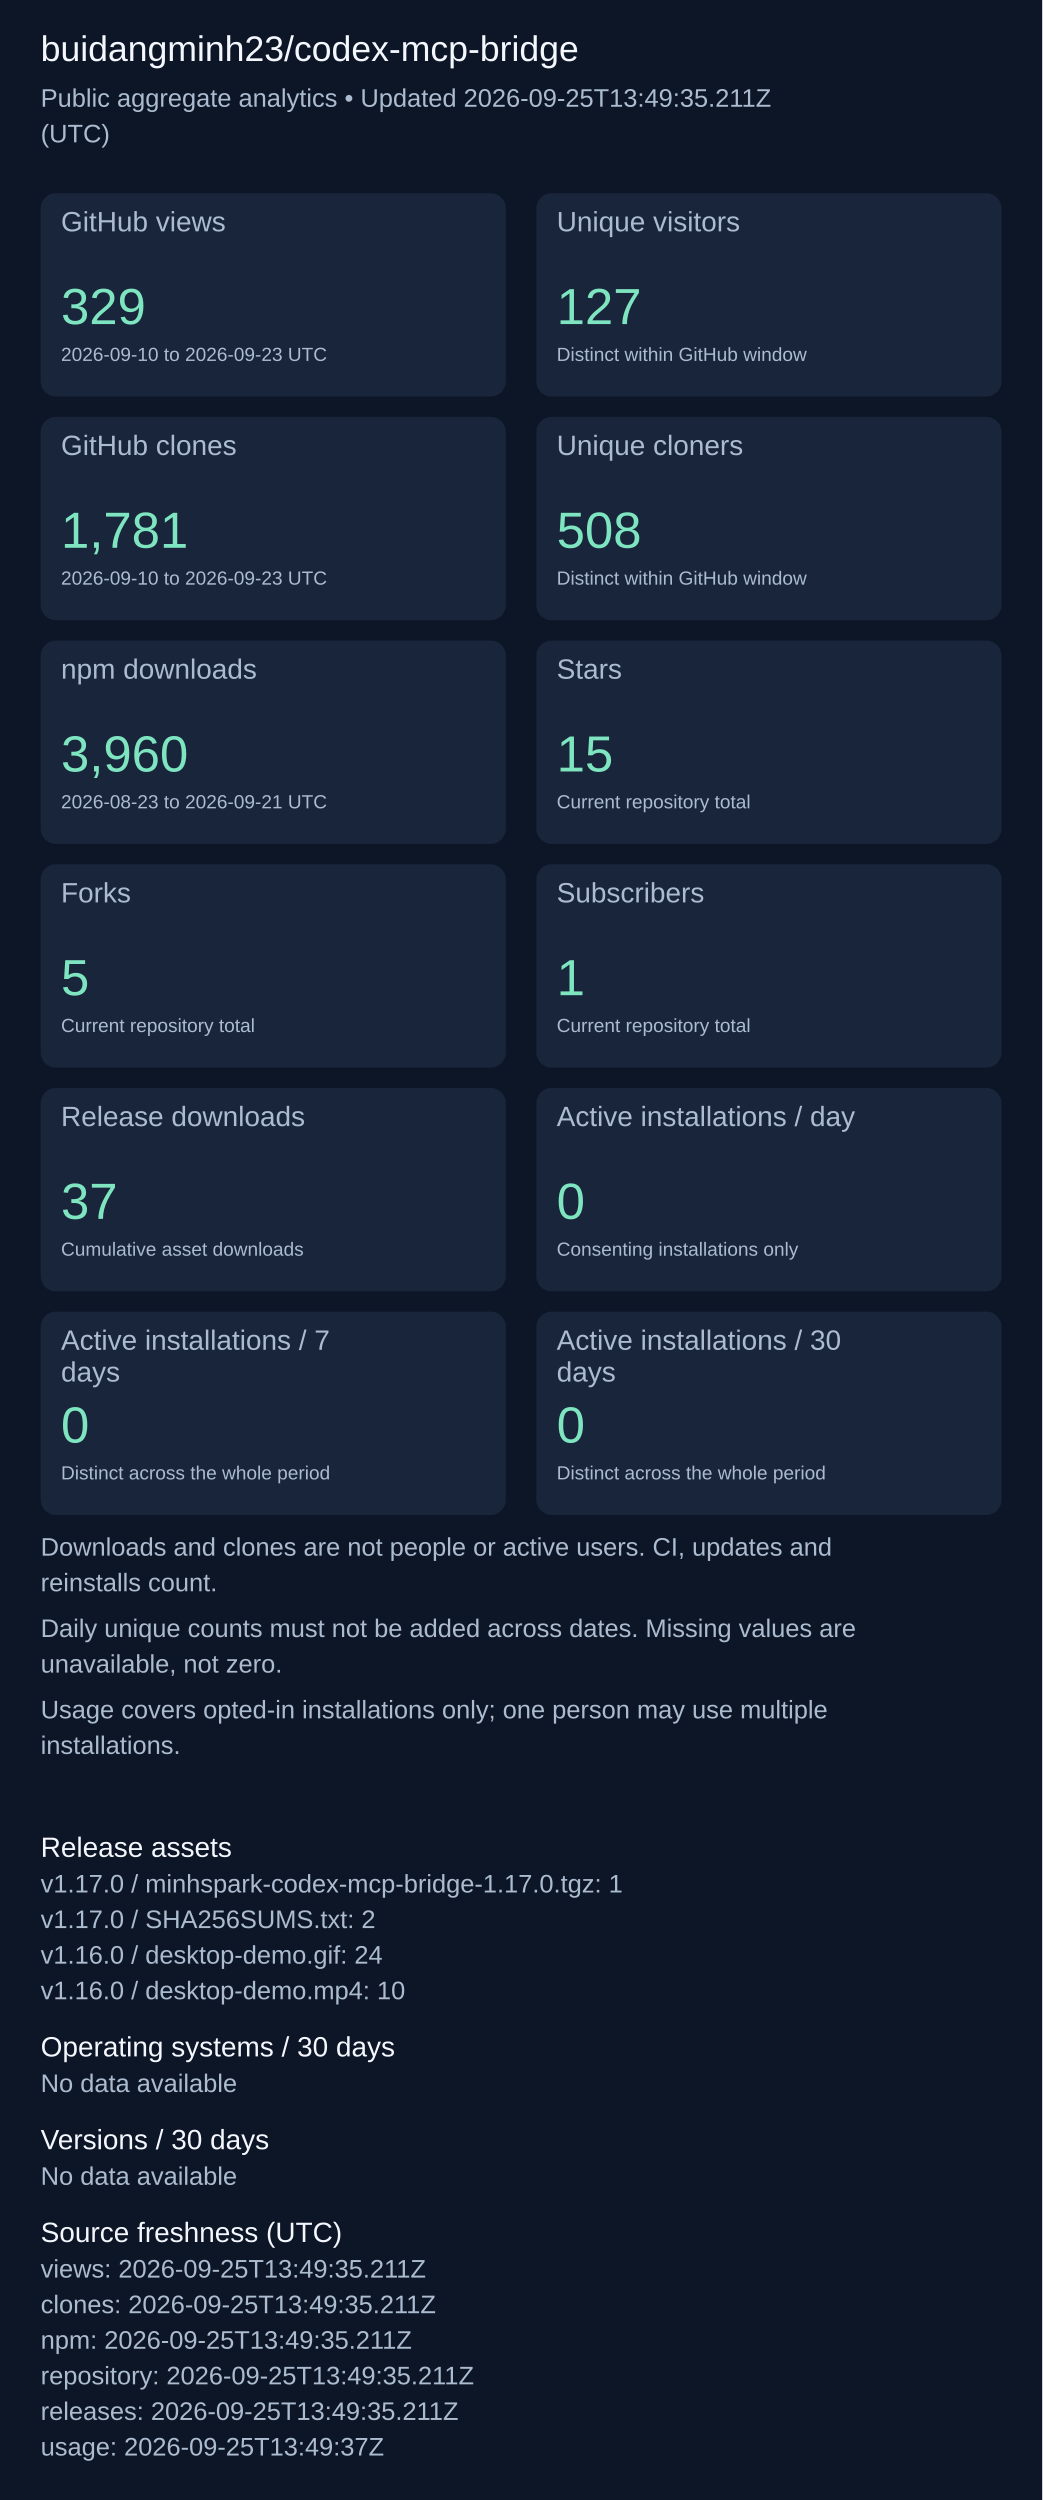
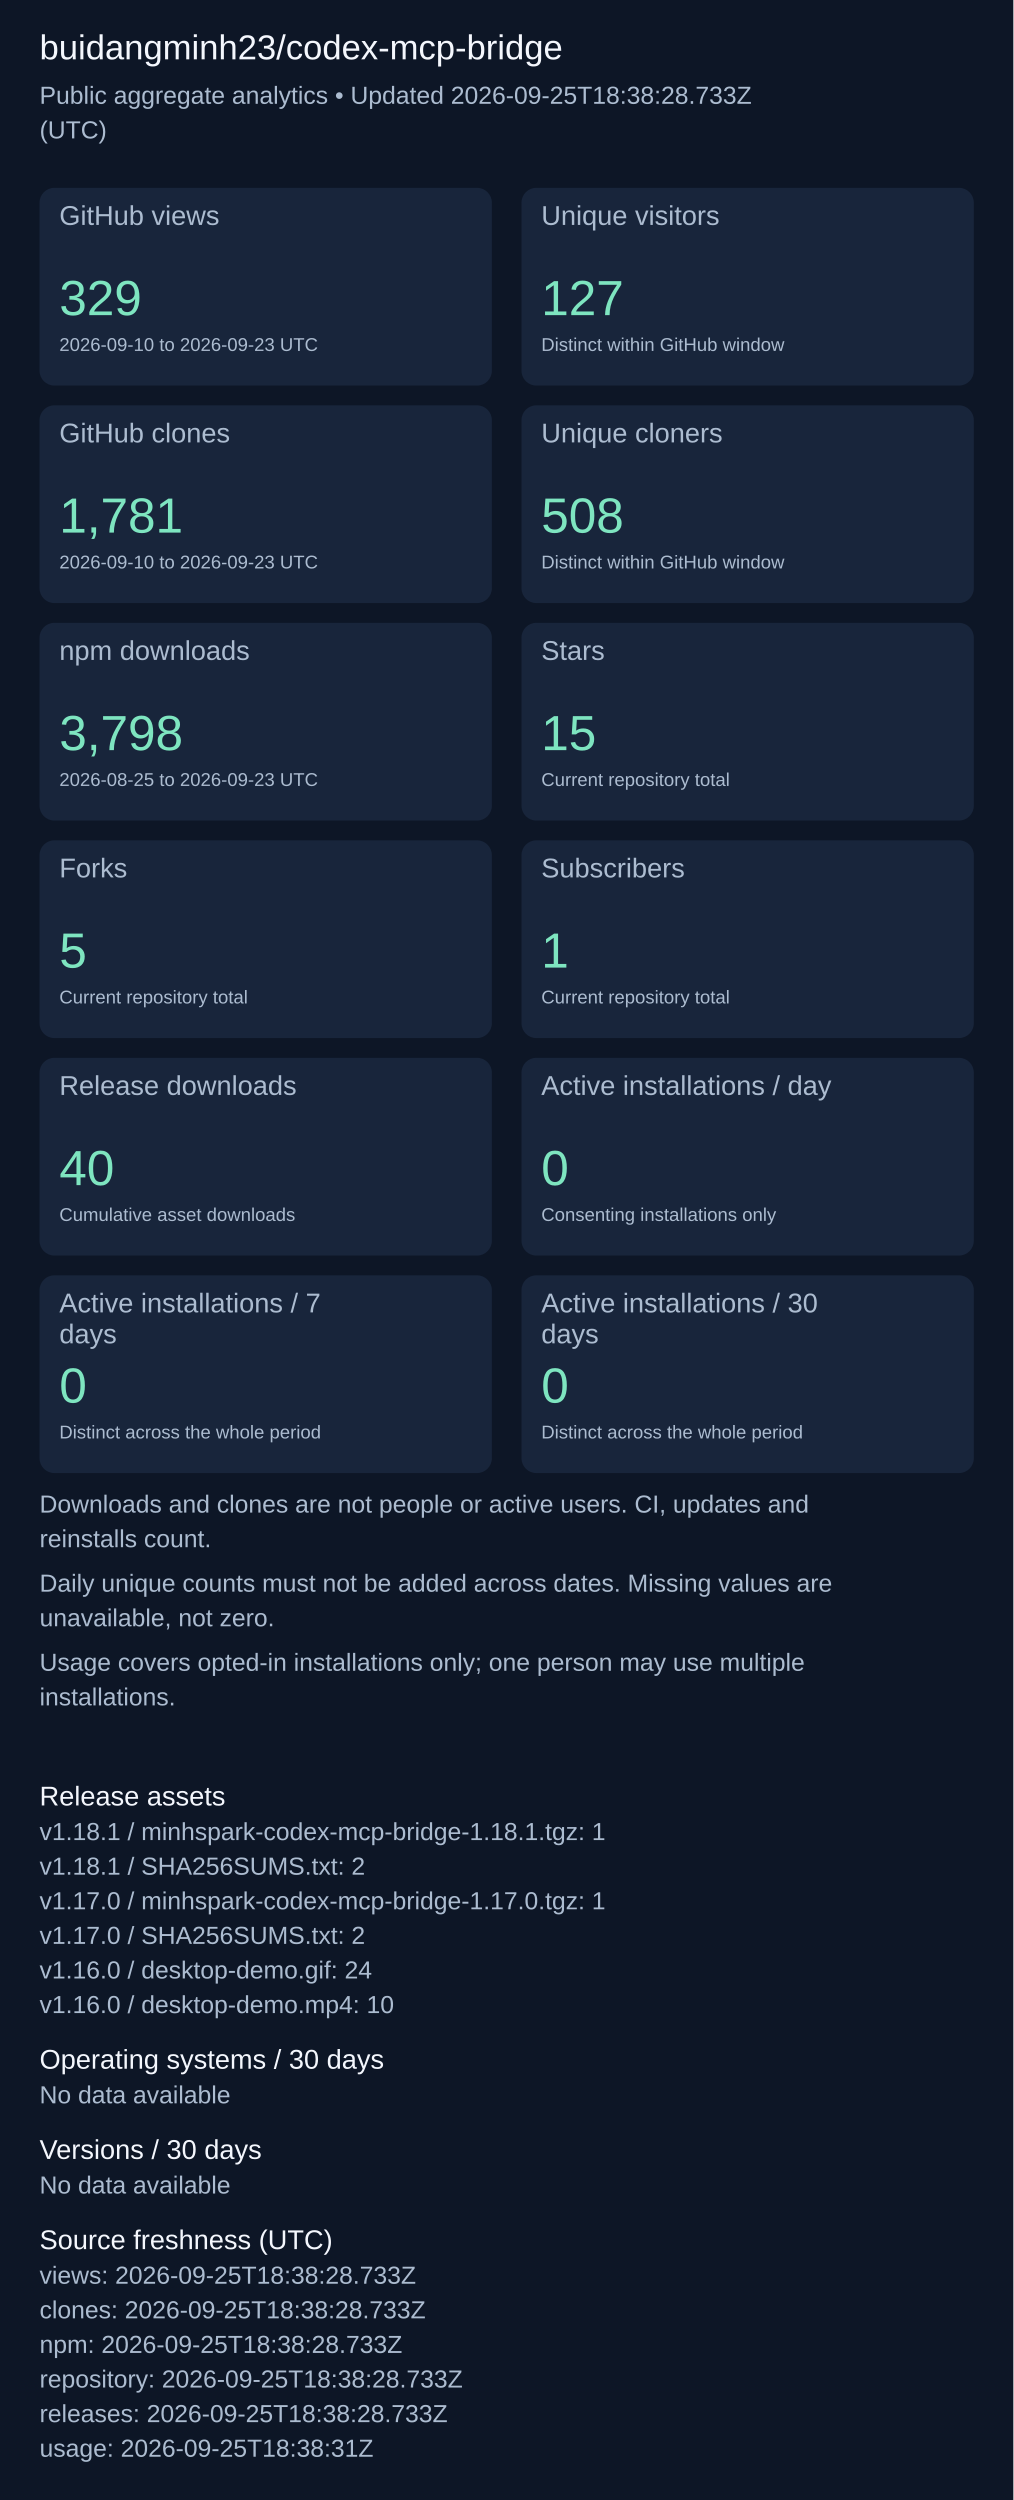
- <svg xmlns="http://www.w3.org/2000/svg" width="820" height="1967" viewBox="0 0 820 1967" role="img" aria-label="Repository aggregate analytics">
+ <svg xmlns="http://www.w3.org/2000/svg" width="820" height="2023" viewBox="0 0 820 2023" role="img" aria-label="Repository aggregate analytics">
  <rect width="100%" height="100%" fill="#0d1626" />
  <g font-family="Arial, sans-serif">
    <text x="32" y="48" font-size="28" fill="#f4f7fd">buidangminh23/codex-mcp-bridge</text>
-     <text x="32" y="84" font-size="20" fill="#acbcd0">Public aggregate analytics • Updated 2026-09-25T13:49:35.211Z</text>
+     <text x="32" y="84" font-size="20" fill="#acbcd0">Public aggregate analytics • Updated 2026-09-25T18:38:28.733Z</text>
    <text x="32" y="112" font-size="20" fill="#acbcd0">(UTC)</text>
    <rect x="32" y="152" width="366" height="160" rx="12" fill="#18253b" />
    <text x="48" y="182" font-size="22" fill="#acbcd0">GitHub views</text>
    <text x="48" y="255" font-size="40" fill="#7ee5c0">329</text>
    <text x="48" y="284" font-size="15" fill="#acbcd0">2026-09-10 to 2026-09-23 UTC</text>
    <rect x="422" y="152" width="366" height="160" rx="12" fill="#18253b" />
    <text x="438" y="182" font-size="22" fill="#acbcd0">Unique visitors</text>
    <text x="438" y="255" font-size="40" fill="#7ee5c0">127</text>
    <text x="438" y="284" font-size="15" fill="#acbcd0">Distinct within GitHub window</text>
    <rect x="32" y="328" width="366" height="160" rx="12" fill="#18253b" />
    <text x="48" y="358" font-size="22" fill="#acbcd0">GitHub clones</text>
    <text x="48" y="431" font-size="40" fill="#7ee5c0">1,781</text>
    <text x="48" y="460" font-size="15" fill="#acbcd0">2026-09-10 to 2026-09-23 UTC</text>
    <rect x="422" y="328" width="366" height="160" rx="12" fill="#18253b" />
    <text x="438" y="358" font-size="22" fill="#acbcd0">Unique cloners</text>
    <text x="438" y="431" font-size="40" fill="#7ee5c0">508</text>
    <text x="438" y="460" font-size="15" fill="#acbcd0">Distinct within GitHub window</text>
    <rect x="32" y="504" width="366" height="160" rx="12" fill="#18253b" />
    <text x="48" y="534" font-size="22" fill="#acbcd0">npm downloads</text>
-     <text x="48" y="607" font-size="40" fill="#7ee5c0">3,960</text>
-     <text x="48" y="636" font-size="15" fill="#acbcd0">2026-08-23 to 2026-09-21 UTC</text>
+     <text x="48" y="607" font-size="40" fill="#7ee5c0">3,798</text>
+     <text x="48" y="636" font-size="15" fill="#acbcd0">2026-08-25 to 2026-09-23 UTC</text>
    <rect x="422" y="504" width="366" height="160" rx="12" fill="#18253b" />
    <text x="438" y="534" font-size="22" fill="#acbcd0">Stars</text>
    <text x="438" y="607" font-size="40" fill="#7ee5c0">15</text>
    <text x="438" y="636" font-size="15" fill="#acbcd0">Current repository total</text>
    <rect x="32" y="680" width="366" height="160" rx="12" fill="#18253b" />
    <text x="48" y="710" font-size="22" fill="#acbcd0">Forks</text>
    <text x="48" y="783" font-size="40" fill="#7ee5c0">5</text>
    <text x="48" y="812" font-size="15" fill="#acbcd0">Current repository total</text>
    <rect x="422" y="680" width="366" height="160" rx="12" fill="#18253b" />
    <text x="438" y="710" font-size="22" fill="#acbcd0">Subscribers</text>
    <text x="438" y="783" font-size="40" fill="#7ee5c0">1</text>
    <text x="438" y="812" font-size="15" fill="#acbcd0">Current repository total</text>
    <rect x="32" y="856" width="366" height="160" rx="12" fill="#18253b" />
    <text x="48" y="886" font-size="22" fill="#acbcd0">Release downloads</text>
-     <text x="48" y="959" font-size="40" fill="#7ee5c0">37</text>
+     <text x="48" y="959" font-size="40" fill="#7ee5c0">40</text>
    <text x="48" y="988" font-size="15" fill="#acbcd0">Cumulative asset downloads</text>
    <rect x="422" y="856" width="366" height="160" rx="12" fill="#18253b" />
    <text x="438" y="886" font-size="22" fill="#acbcd0">Active installations / day</text>
    <text x="438" y="959" font-size="40" fill="#7ee5c0">0</text>
    <text x="438" y="988" font-size="15" fill="#acbcd0">Consenting installations only</text>
    <rect x="32" y="1032" width="366" height="160" rx="12" fill="#18253b" />
    <text x="48" y="1062" font-size="22" fill="#acbcd0">Active installations / 7</text>
    <text x="48" y="1087" font-size="22" fill="#acbcd0">days</text>
    <text x="48" y="1135" font-size="40" fill="#7ee5c0">0</text>
    <text x="48" y="1164" font-size="15" fill="#acbcd0">Distinct across the whole period</text>
    <rect x="422" y="1032" width="366" height="160" rx="12" fill="#18253b" />
    <text x="438" y="1062" font-size="22" fill="#acbcd0">Active installations / 30</text>
    <text x="438" y="1087" font-size="22" fill="#acbcd0">days</text>
    <text x="438" y="1135" font-size="40" fill="#7ee5c0">0</text>
    <text x="438" y="1164" font-size="15" fill="#acbcd0">Distinct across the whole period</text>
    <text x="32" y="1224" font-size="20" fill="#acbcd0">Downloads and clones are not people or active users. CI, updates and</text>
    <text x="32" y="1252" font-size="20" fill="#acbcd0">reinstalls count.</text>
    <text x="32" y="1288" font-size="20" fill="#acbcd0">Daily unique counts must not be added across dates. Missing values are</text>
    <text x="32" y="1316" font-size="20" fill="#acbcd0">unavailable, not zero.</text>
    <text x="32" y="1352" font-size="20" fill="#acbcd0">Usage covers opted-in installations only; one person may use multiple</text>
    <text x="32" y="1380" font-size="20" fill="#acbcd0">installations.</text>
    <text x="32" y="1461" font-size="22" fill="#f4f7fd">Release assets</text>
-     <text x="32" y="1489" font-size="20" fill="#acbcd0">v1.17.0 / minhspark-codex-mcp-bridge-1.17.0.tgz: 1</text>
-     <text x="32" y="1517" font-size="20" fill="#acbcd0">v1.17.0 / SHA256SUMS.txt: 2</text>
-     <text x="32" y="1545" font-size="20" fill="#acbcd0">v1.16.0 / desktop-demo.gif: 24</text>
-     <text x="32" y="1573" font-size="20" fill="#acbcd0">v1.16.0 / desktop-demo.mp4: 10</text>
-     <text x="32" y="1618" font-size="22" fill="#f4f7fd">Operating systems / 30 days</text>
-     <text x="32" y="1646" font-size="20" fill="#acbcd0">No data available</text>
-     <text x="32" y="1691" font-size="22" fill="#f4f7fd">Versions / 30 days</text>
-     <text x="32" y="1719" font-size="20" fill="#acbcd0">No data available</text>
-     <text x="32" y="1764" font-size="22" fill="#f4f7fd">Source freshness (UTC)</text>
-     <text x="32" y="1792" font-size="20" fill="#acbcd0">views: 2026-09-25T13:49:35.211Z</text>
-     <text x="32" y="1820" font-size="20" fill="#acbcd0">clones: 2026-09-25T13:49:35.211Z</text>
-     <text x="32" y="1848" font-size="20" fill="#acbcd0">npm: 2026-09-25T13:49:35.211Z</text>
-     <text x="32" y="1876" font-size="20" fill="#acbcd0">repository: 2026-09-25T13:49:35.211Z</text>
-     <text x="32" y="1904" font-size="20" fill="#acbcd0">releases: 2026-09-25T13:49:35.211Z</text>
-     <text x="32" y="1932" font-size="20" fill="#acbcd0">usage: 2026-09-25T13:49:37Z</text>
+     <text x="32" y="1489" font-size="20" fill="#acbcd0">v1.18.1 / minhspark-codex-mcp-bridge-1.18.1.tgz: 1</text>
+     <text x="32" y="1517" font-size="20" fill="#acbcd0">v1.18.1 / SHA256SUMS.txt: 2</text>
+     <text x="32" y="1545" font-size="20" fill="#acbcd0">v1.17.0 / minhspark-codex-mcp-bridge-1.17.0.tgz: 1</text>
+     <text x="32" y="1573" font-size="20" fill="#acbcd0">v1.17.0 / SHA256SUMS.txt: 2</text>
+     <text x="32" y="1601" font-size="20" fill="#acbcd0">v1.16.0 / desktop-demo.gif: 24</text>
+     <text x="32" y="1629" font-size="20" fill="#acbcd0">v1.16.0 / desktop-demo.mp4: 10</text>
+     <text x="32" y="1674" font-size="22" fill="#f4f7fd">Operating systems / 30 days</text>
+     <text x="32" y="1702" font-size="20" fill="#acbcd0">No data available</text>
+     <text x="32" y="1747" font-size="22" fill="#f4f7fd">Versions / 30 days</text>
+     <text x="32" y="1775" font-size="20" fill="#acbcd0">No data available</text>
+     <text x="32" y="1820" font-size="22" fill="#f4f7fd">Source freshness (UTC)</text>
+     <text x="32" y="1848" font-size="20" fill="#acbcd0">views: 2026-09-25T18:38:28.733Z</text>
+     <text x="32" y="1876" font-size="20" fill="#acbcd0">clones: 2026-09-25T18:38:28.733Z</text>
+     <text x="32" y="1904" font-size="20" fill="#acbcd0">npm: 2026-09-25T18:38:28.733Z</text>
+     <text x="32" y="1932" font-size="20" fill="#acbcd0">repository: 2026-09-25T18:38:28.733Z</text>
+     <text x="32" y="1960" font-size="20" fill="#acbcd0">releases: 2026-09-25T18:38:28.733Z</text>
+     <text x="32" y="1988" font-size="20" fill="#acbcd0">usage: 2026-09-25T18:38:31Z</text>
  </g>
</svg>
